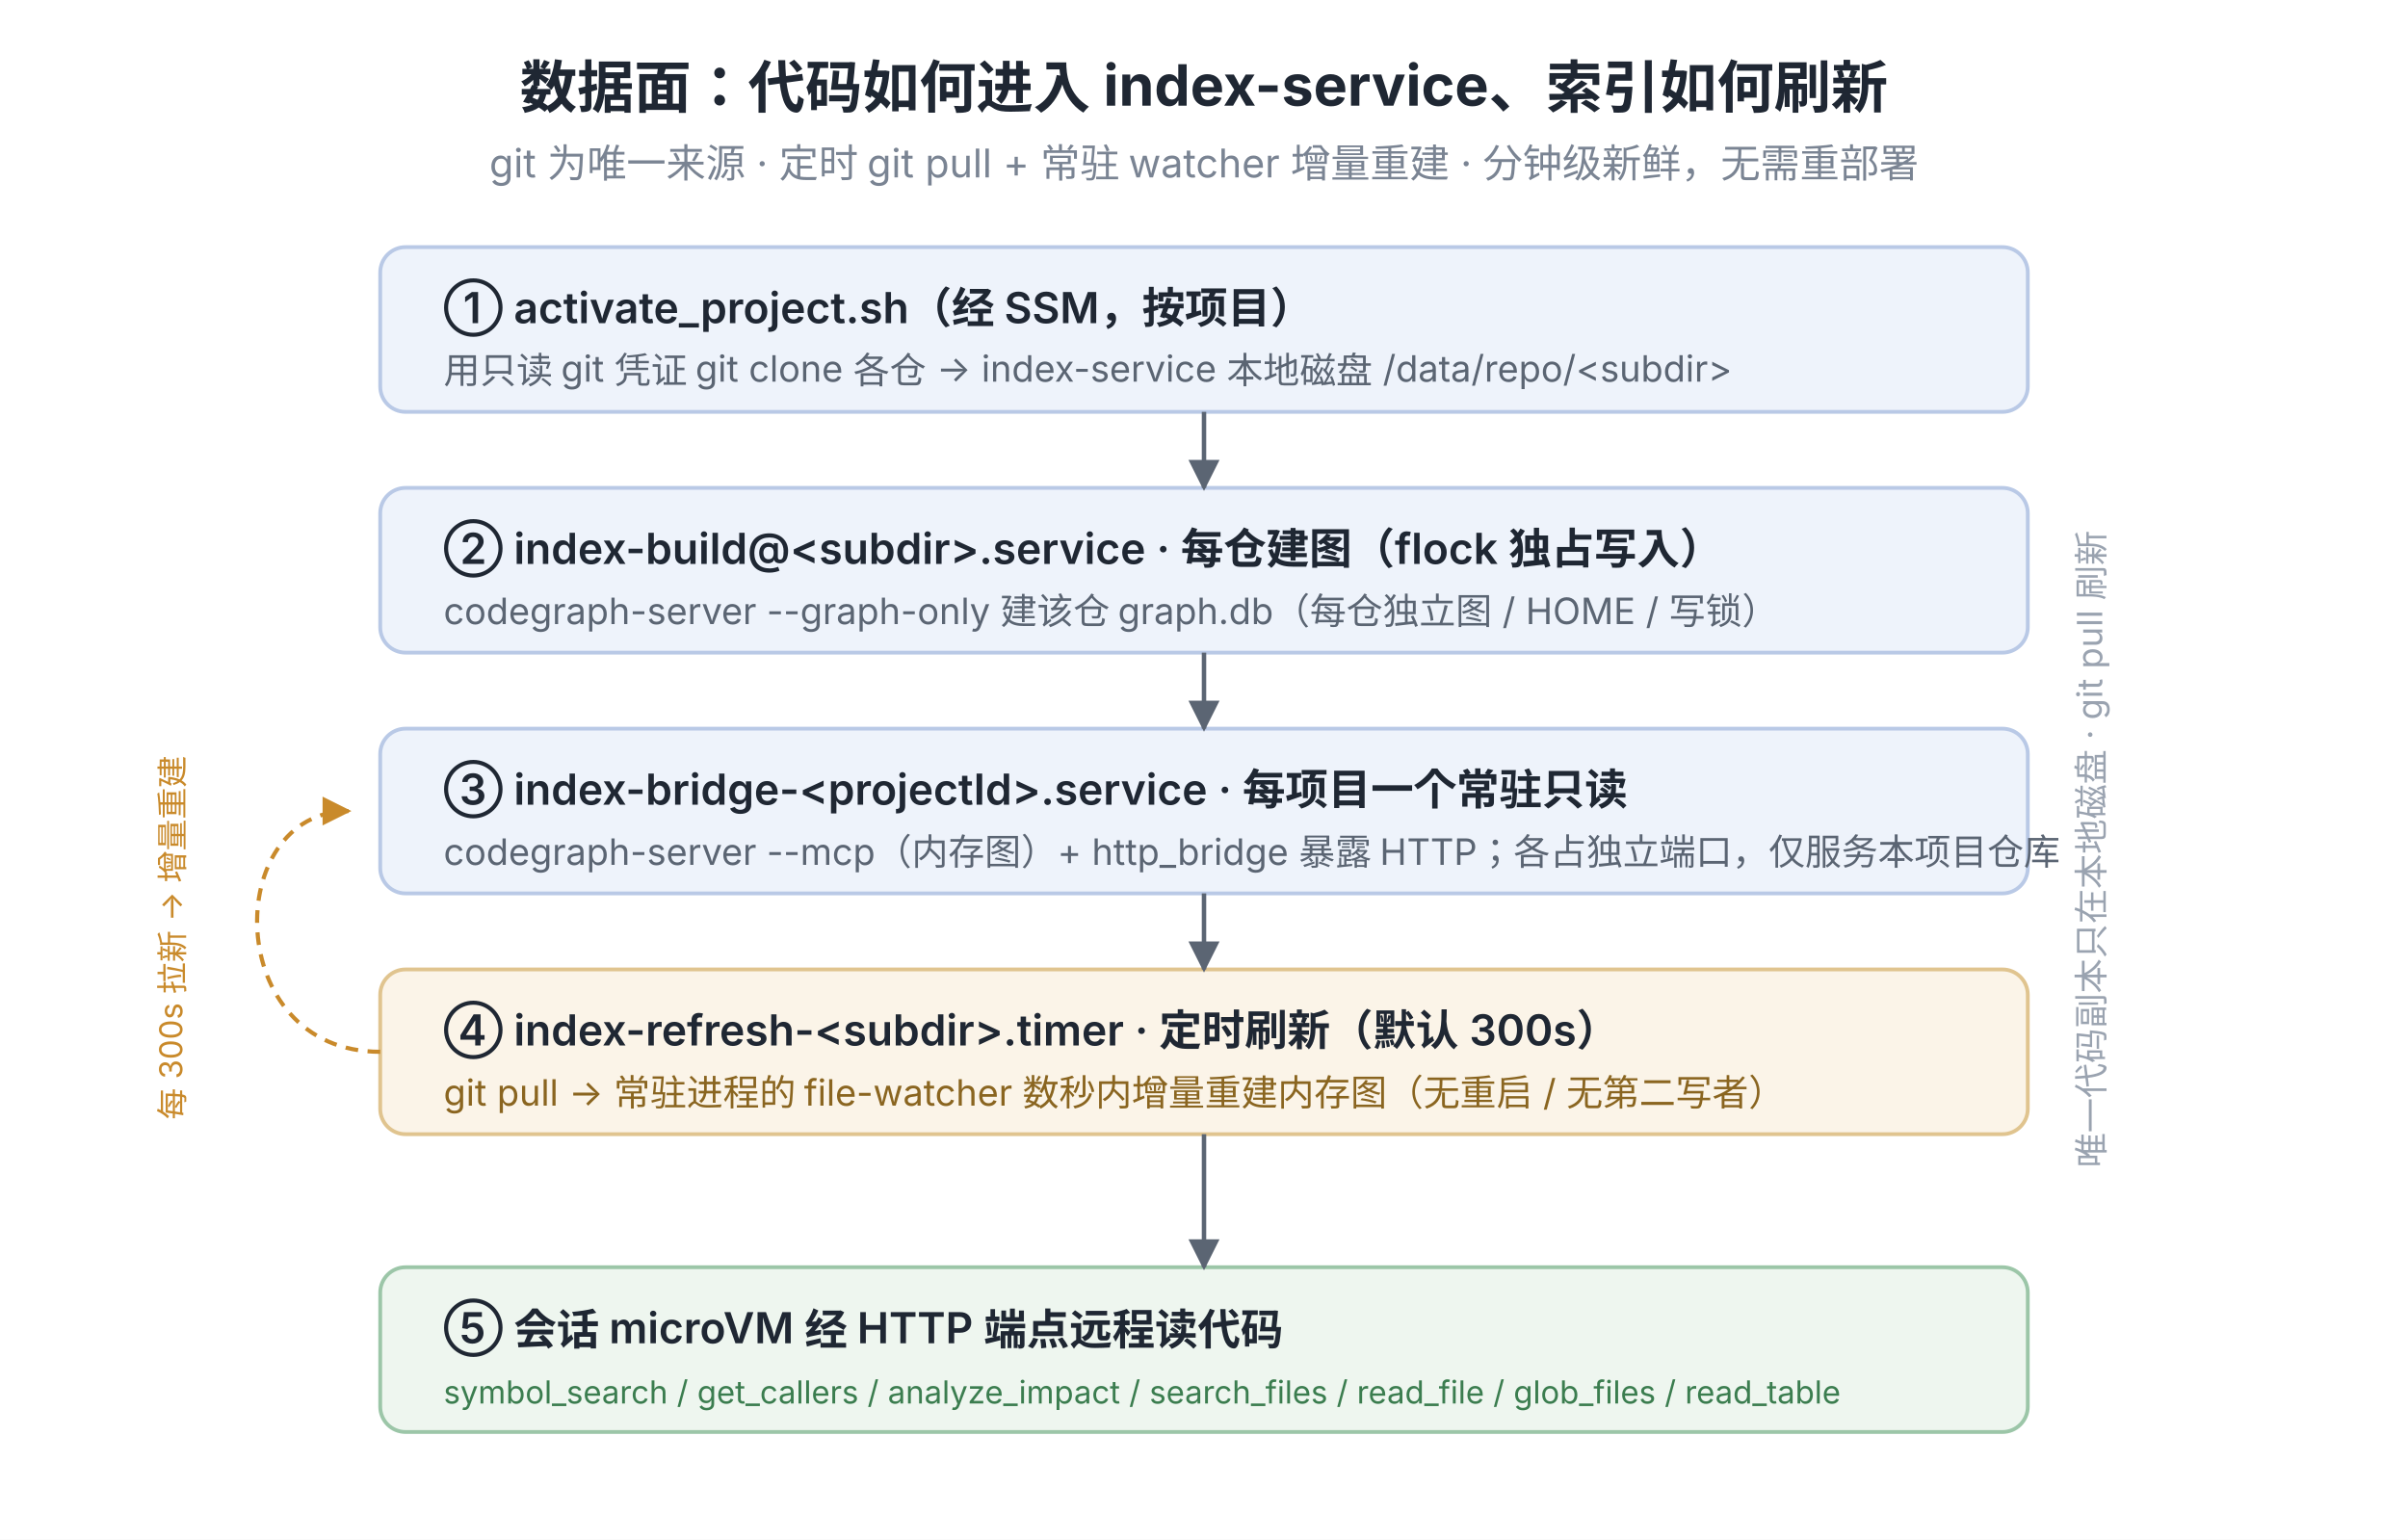
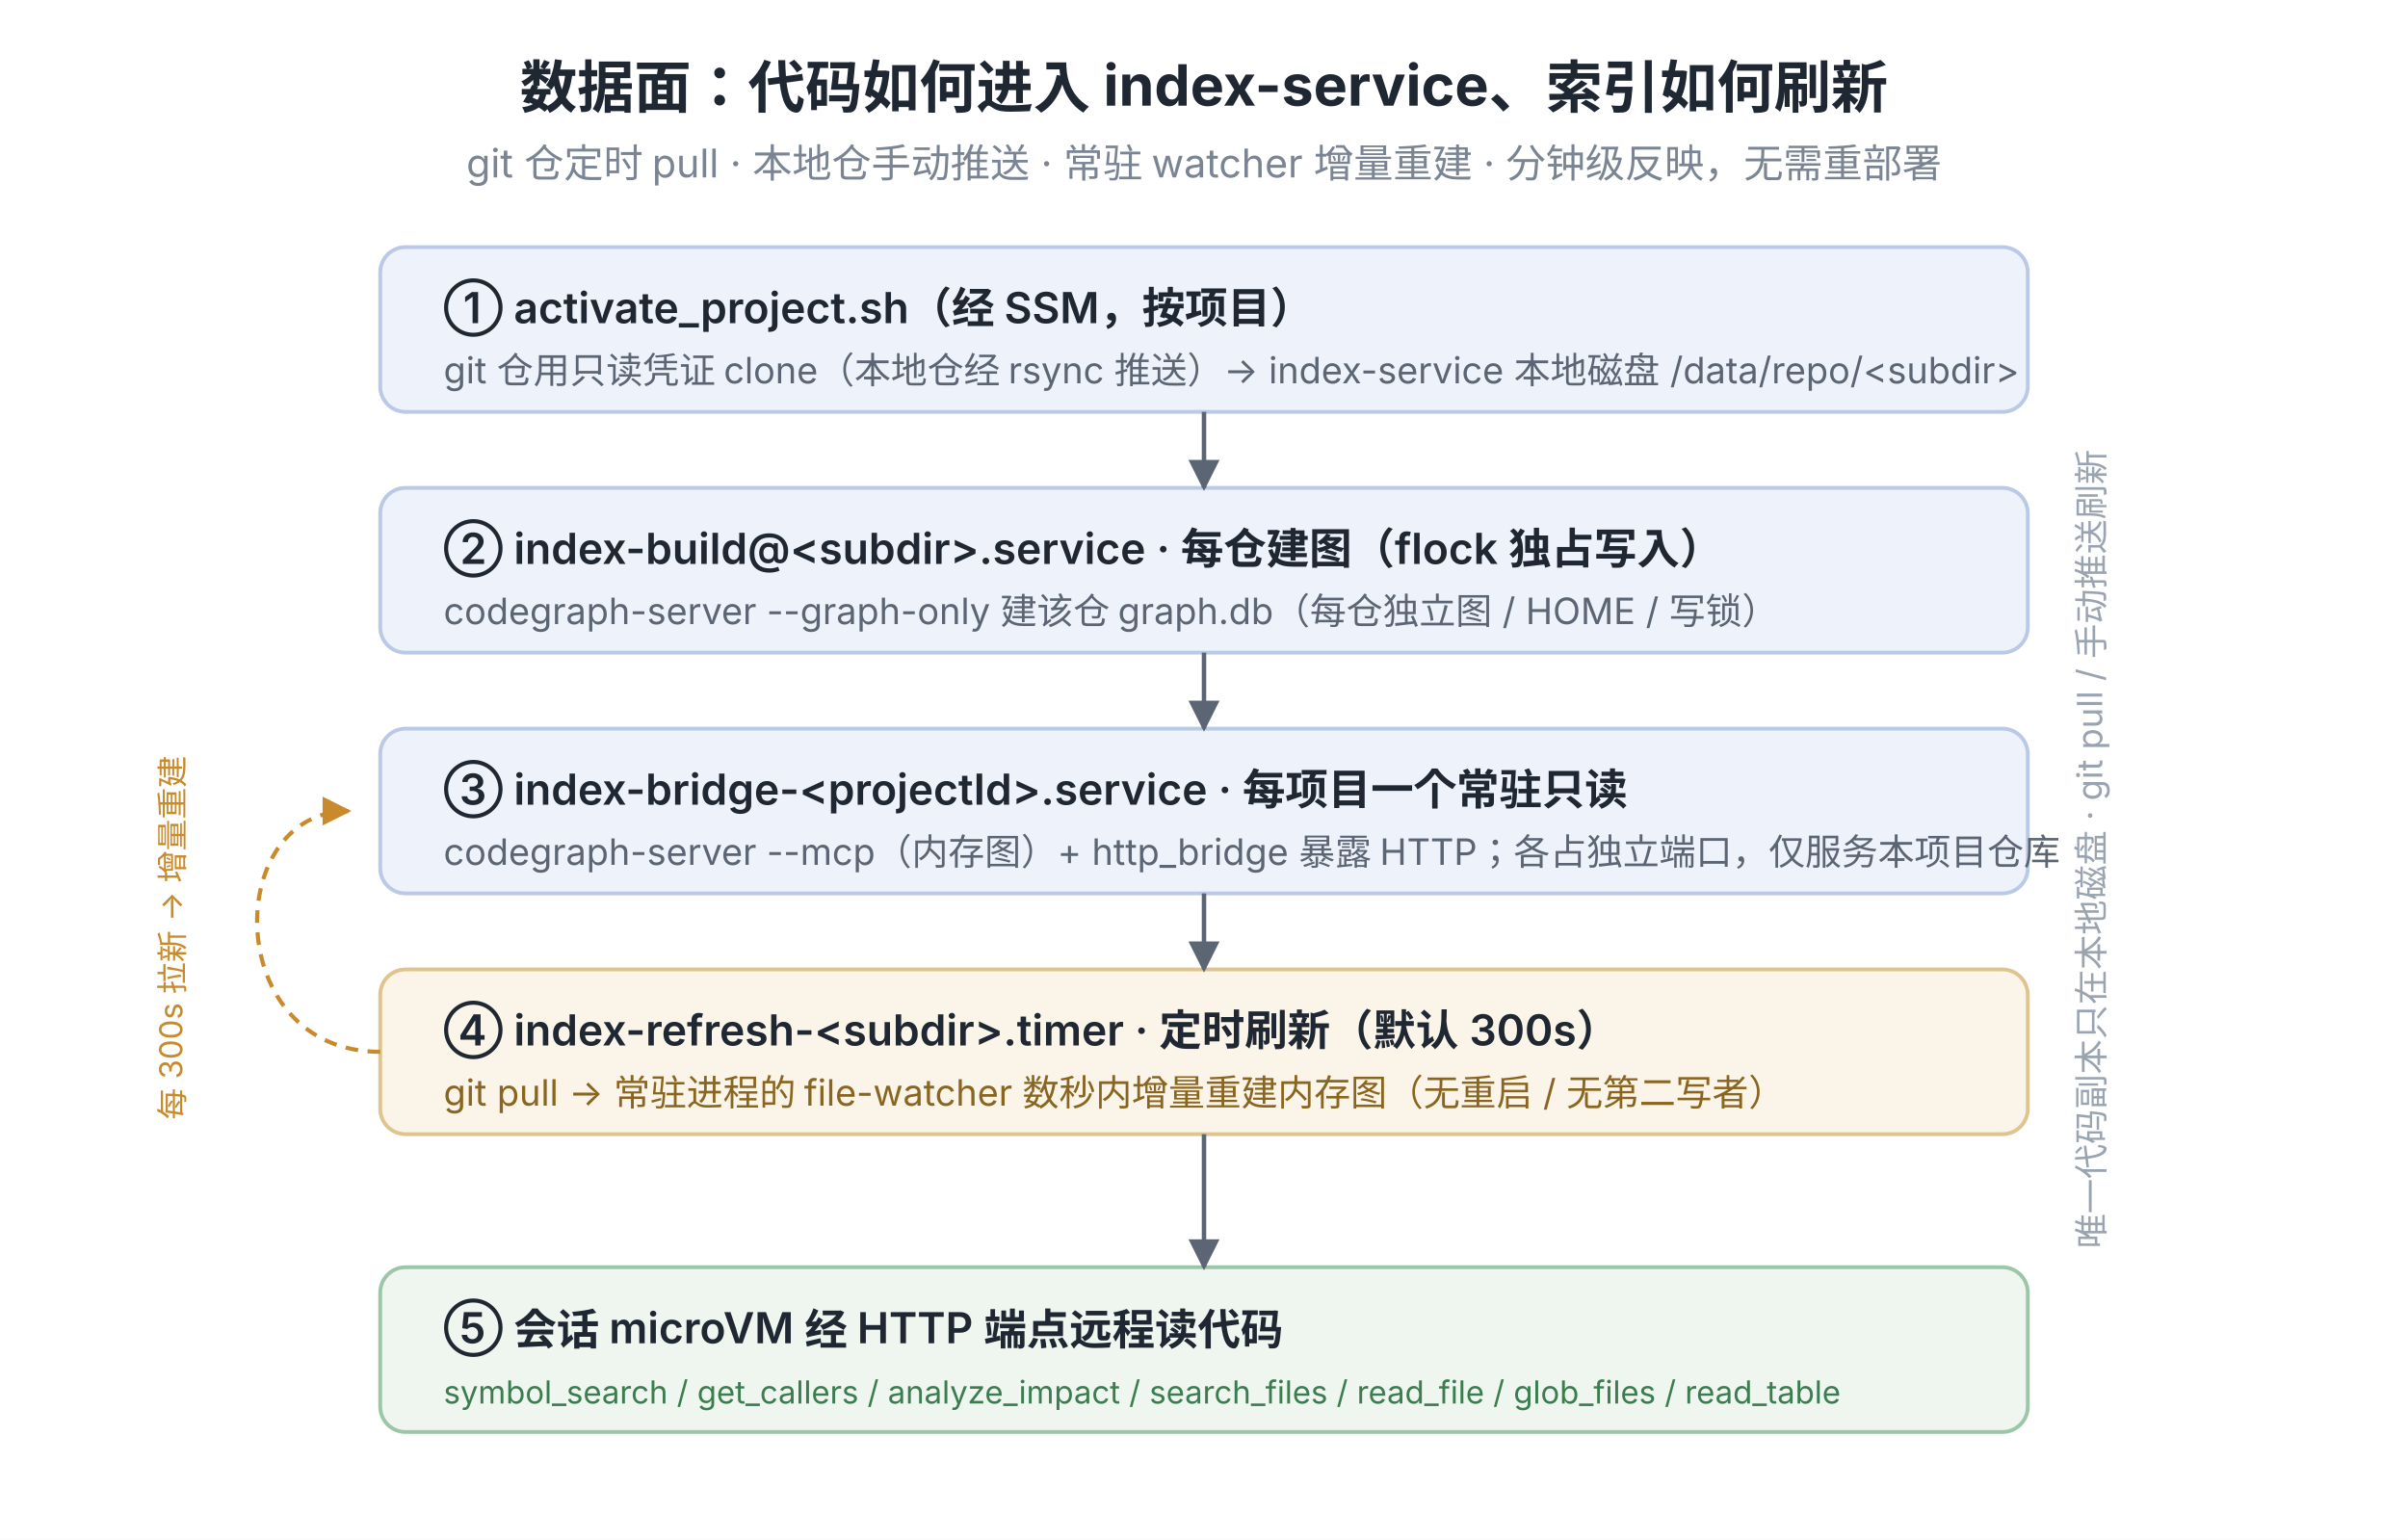
<svg xmlns="http://www.w3.org/2000/svg" width="760" height="486" viewBox="0 0 760 486" font-family="-apple-system, BlinkMacSystemFont, 'Segoe UI', 'PingFang SC', 'Microsoft YaHei', sans-serif">
  <defs>
    <marker id="arrow" viewBox="0 0 10 10" refX="9" refY="5" markerWidth="7" markerHeight="7" orient="auto-start-reverse">
      <path d="M0,0 L10,5 L0,10 z" fill="#5b6573" />
    </marker>
    <marker id="arrowloop" viewBox="0 0 10 10" refX="9" refY="5" markerWidth="7" markerHeight="7" orient="auto-start-reverse">
      <path d="M0,0 L10,5 L0,10 z" fill="#c98a2b" />
    </marker>
  </defs>
  <rect x="0" y="0" width="760" height="486" fill="#ffffff" />
  <text x="380" y="34" text-anchor="middle" font-size="18" font-weight="700" fill="#1f2733">数据面：代码如何进入 index-service、索引如何刷新</text>
-   <text x="380" y="56" text-anchor="middle" font-size="12.5" fill="#7a8493">git 为唯一来源 · 定时 git pull + 常驻 watcher 增量重建 · 分钟级新鲜，无需重部署</text>
+   <text x="380" y="56" text-anchor="middle" font-size="12.5" fill="#7a8493">git 仓定时 pull · 本地仓手动推送 · 常驻 watcher 增量重建 · 分钟级反映，无需重部署</text>
  <rect x="120" y="78" width="520" height="52" rx="8" fill="#eef3fb" stroke="#b9c9e6" stroke-width="1.2" />
  <text x="140" y="102" font-size="13.5" font-weight="600" fill="#1f2733">① activate_project.sh（经 SSM，按项目）</text>
-   <text x="140" y="121" font-size="11.5" fill="#5b6573">用只读 git 凭证 git clone 各仓 → index-service 本地磁盘 /data/repo/&lt;subdir&gt;</text>
+   <text x="140" y="121" font-size="11.5" fill="#5b6573">git 仓用只读凭证 clone（本地仓经 rsync 推送）→ index-service 本地磁盘 /data/repo/&lt;subdir&gt;</text>
  <rect x="120" y="154" width="520" height="52" rx="8" fill="#eef3fb" stroke="#b9c9e6" stroke-width="1.2" />
  <text x="140" y="178" font-size="13.5" font-weight="600" fill="#1f2733">② index-build@&lt;subdir&gt;.service · 每仓建图（flock 独占写入）</text>
  <text x="140" y="197" font-size="11.5" fill="#5b6573">codegraph-server --graph-only 建该仓 graph.db（每仓独立图 / HOME / 写锁）</text>
  <rect x="120" y="230" width="520" height="52" rx="8" fill="#eef3fb" stroke="#b9c9e6" stroke-width="1.2" />
  <text x="140" y="254" font-size="13.5" font-weight="600" fill="#1f2733">③ index-bridge-&lt;projectId&gt;.service · 每项目一个常驻只读</text>
  <text x="140" y="273" font-size="11.5" fill="#5b6573">codegraph-server --mcp（内存图）+ http_bridge 暴露 HTTP；各占独立端口，仅服务本项目仓库</text>
  <rect x="120" y="306" width="520" height="52" rx="8" fill="#fbf4e8" stroke="#e0c48f" stroke-width="1.2" />
  <text x="140" y="330" font-size="13.5" font-weight="600" fill="#1f2733">④ index-refresh-&lt;subdir&gt;.timer · 定时刷新（默认 300s）</text>
  <text x="140" y="349" font-size="11.5" fill="#8a6520">git pull → 常驻进程的 file-watcher 数秒内增量重建内存图（无重启 / 无第二写者）</text>
  <rect x="120" y="400" width="520" height="52" rx="8" fill="#eef6ef" stroke="#9cc6a8" stroke-width="1.2" />
  <text x="140" y="424" font-size="13.5" font-weight="600" fill="#1f2733">⑤ 会话 microVM 经 HTTP 端点远程读代码</text>
  <text x="140" y="443" font-size="10" fill="#3b7d4f">symbol_search / get_callers / analyze_impact / search_files / read_file / glob_files / read_table</text>
  <line x1="380" y1="130" x2="380" y2="154" stroke="#5b6573" stroke-width="1.4" marker-end="url(#arrow)" />
  <line x1="380" y1="206" x2="380" y2="230" stroke="#5b6573" stroke-width="1.4" marker-end="url(#arrow)" />
  <line x1="380" y1="282" x2="380" y2="306" stroke="#5b6573" stroke-width="1.4" marker-end="url(#arrow)" />
  <line x1="380" y1="358" x2="380" y2="400" stroke="#5b6573" stroke-width="1.4" marker-end="url(#arrow)" />
  <path d="M120,332 C70,332 70,256 110,256" fill="none" stroke="#c98a2b" stroke-width="1.3" stroke-dasharray="4 3" marker-end="url(#arrowloop)" />
  <text x="58" y="296" text-anchor="middle" font-size="10" fill="#c98a2b" transform="rotate(-90 58 296)">每 300s 拉新 → 增量重建</text>
-   <text x="664" y="268" text-anchor="middle" font-size="11" fill="#9aa3b0" transform="rotate(-90 664 268)">唯一代码副本只在本地磁盘 · git pull 刷新</text>
+   <text x="664" y="268" text-anchor="middle" font-size="11" fill="#9aa3b0" transform="rotate(-90 664 268)">唯一代码副本只在本地磁盘 · git pull / 手动推送刷新</text>
</svg>
